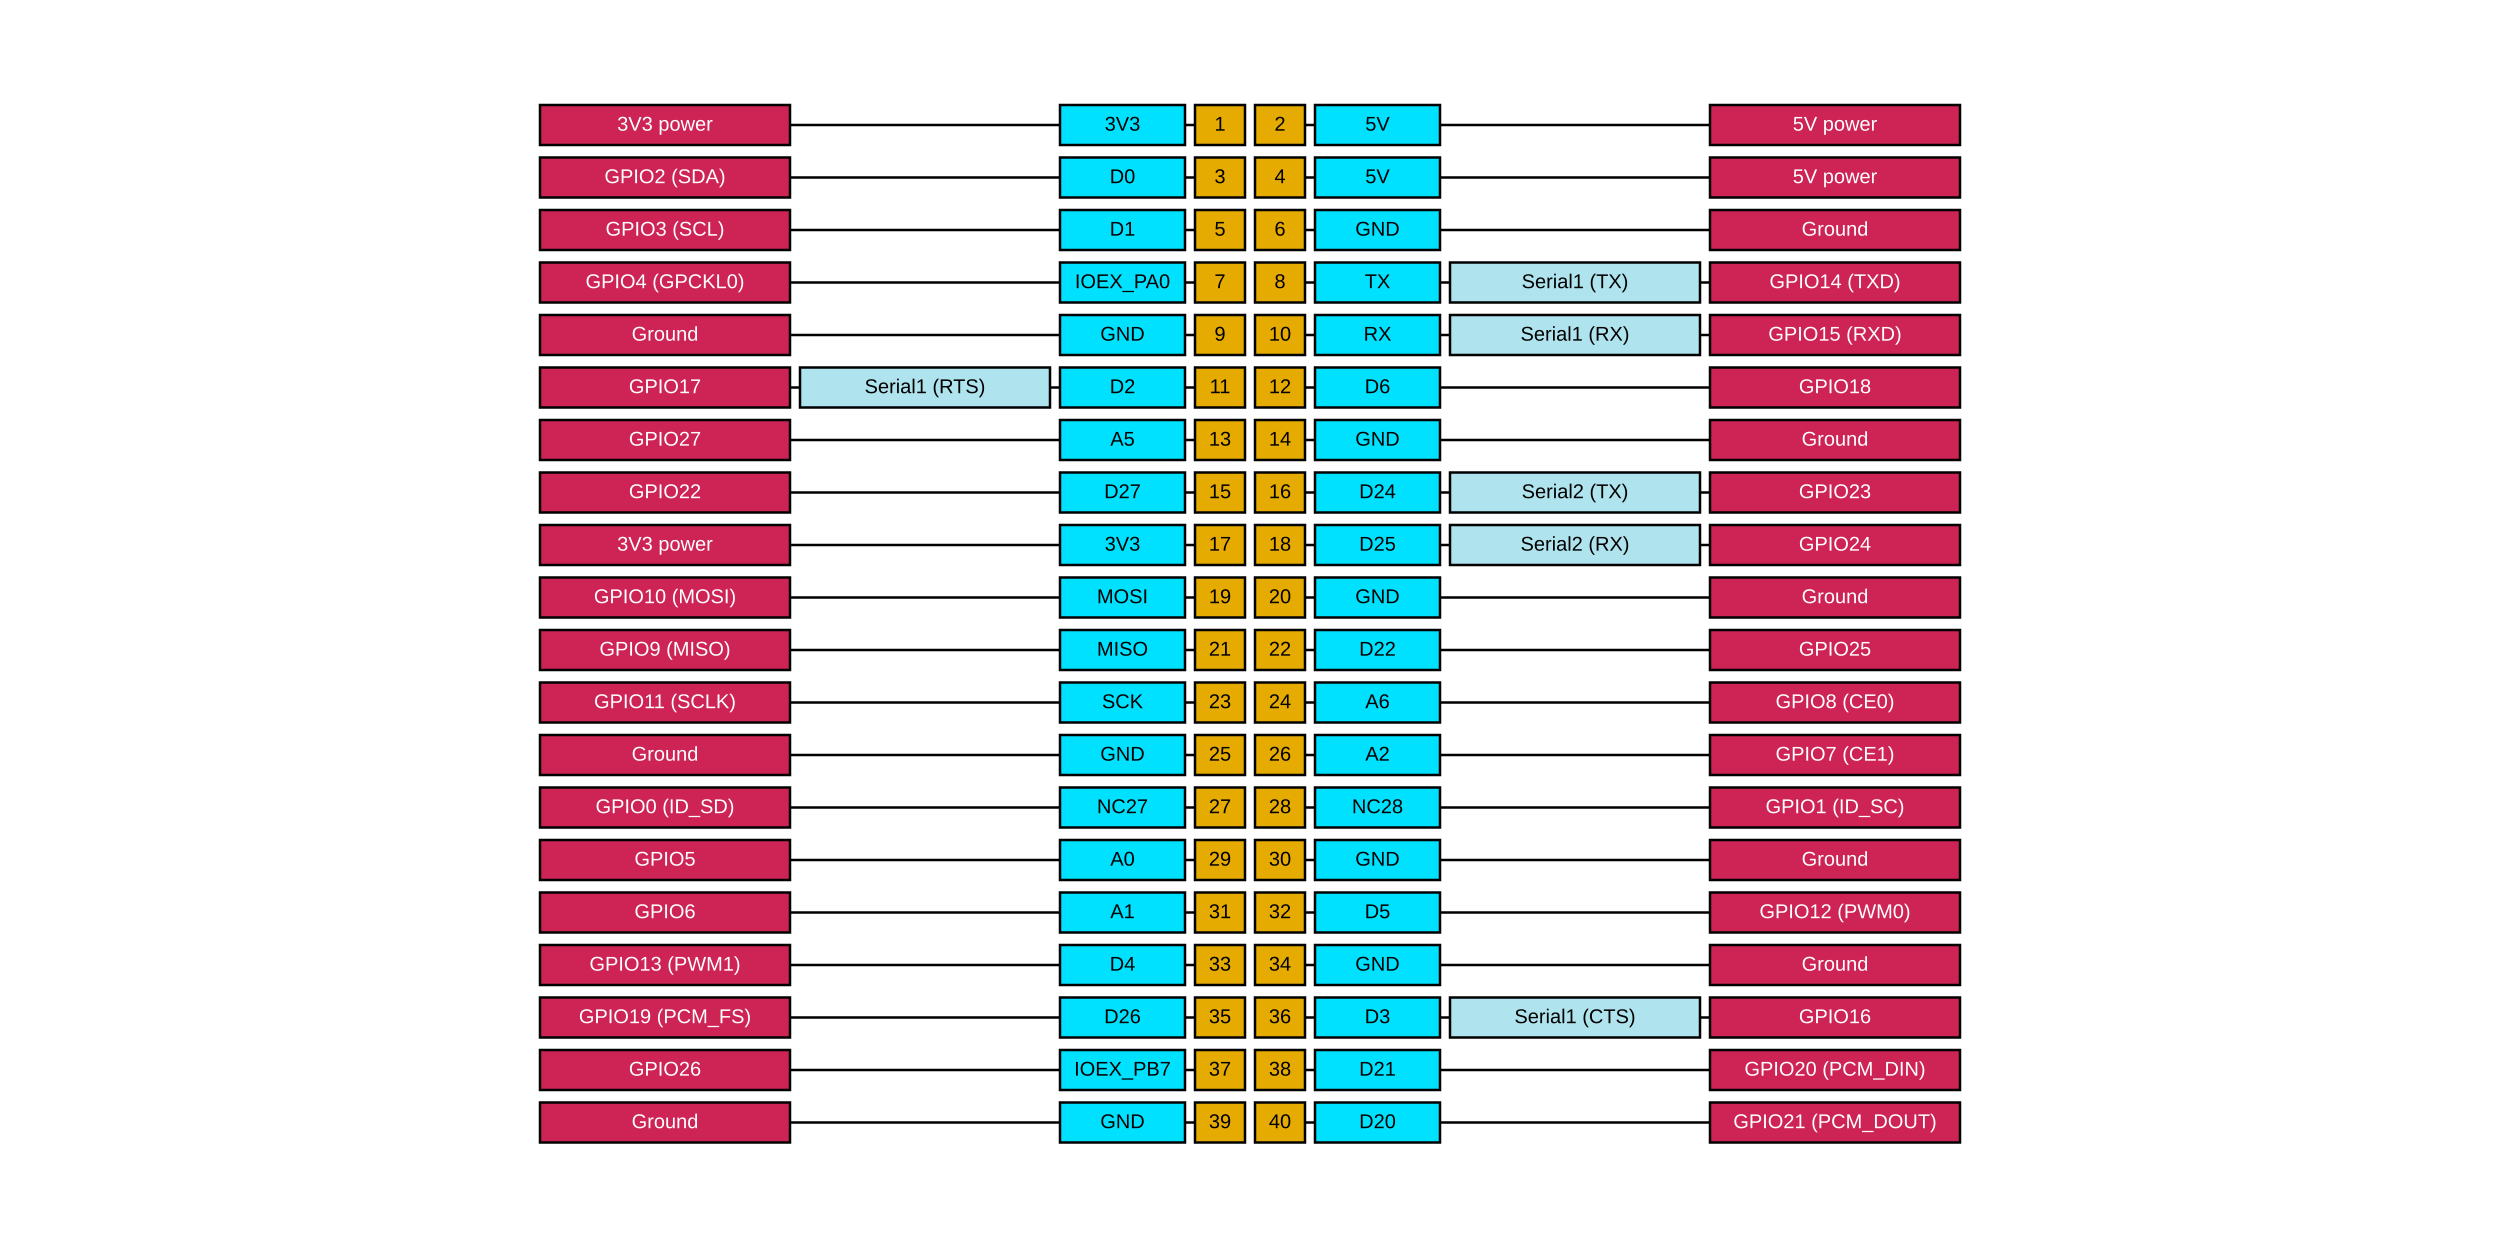
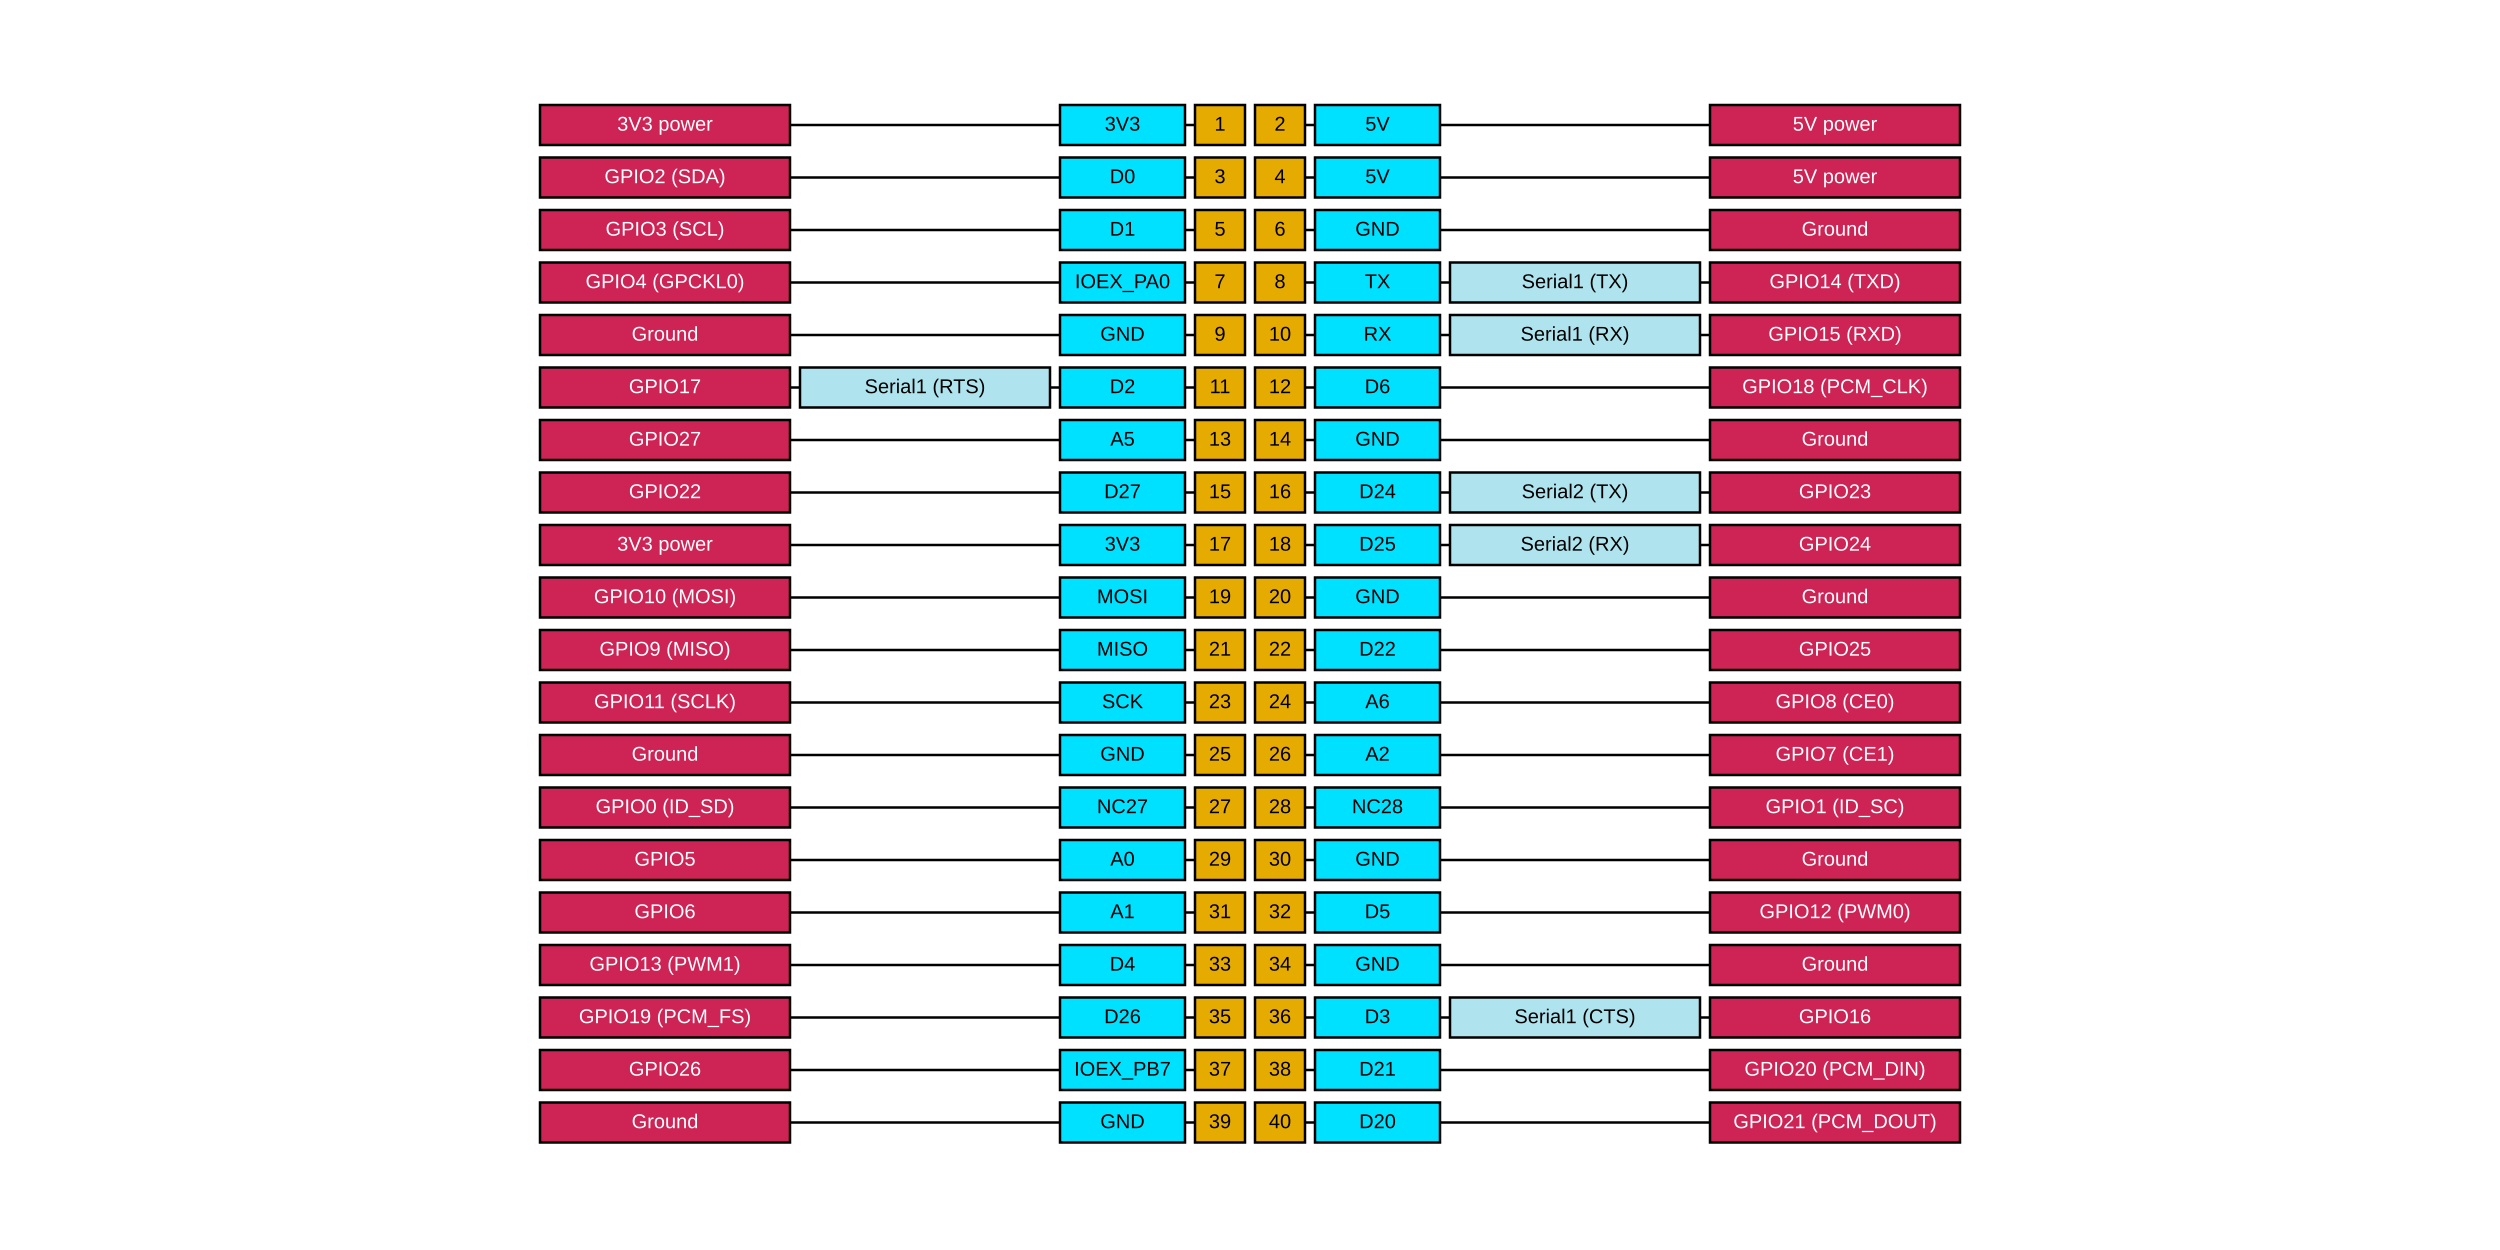
<svg xmlns="http://www.w3.org/2000/svg" width="1000" height="500">
  <rect x="0" y="0" width="1000" height="500" fill="white">
  </rect>
  <g transform="translate(498,50) ">
    <line x1="0" y1="0" x2="0" y2="0" stroke="black" stroke-width="1">
    </line>
    <rect x="-20" y="-8" width="20" height="16" stroke="black" fill="#E6AB00">
    </rect>
    <text x="-10" y="0" text-anchor="middle" dominant-baseline="middle" font-family="Arial, Helvetica, sans-serif" font-size="8px" fill="black">
1    </text>
    <line x1="-20" y1="0" x2="-24" y2="0" stroke="black" stroke-width="1">
    </line>
    <rect x="-74" y="-8" width="50" height="16" stroke="black" fill="#00E1FF">
    </rect>
    <text x="-49" y="0" text-anchor="middle" dominant-baseline="middle" font-family="Arial, Helvetica, sans-serif" font-size="8px" fill="black">
3V3    </text>
    <line x1="-74" y1="0" x2="-182" y2="0" stroke="black" stroke-width="1">
    </line>
    <rect x="-282" y="-8" width="100" height="16" stroke="black" fill="#CD2355">
    </rect>
    <text x="-232" y="0" text-anchor="middle" dominant-baseline="middle" font-family="Arial, Helvetica, sans-serif" font-size="8px" fill="white">
3V3 power    </text>
  </g>
  <g transform="translate(498,71) ">
    <line x1="0" y1="0" x2="0" y2="0" stroke="black" stroke-width="1">
    </line>
    <rect x="-20" y="-8" width="20" height="16" stroke="black" fill="#E6AB00">
    </rect>
    <text x="-10" y="0" text-anchor="middle" dominant-baseline="middle" font-family="Arial, Helvetica, sans-serif" font-size="8px" fill="black">
3    </text>
    <line x1="-20" y1="0" x2="-24" y2="0" stroke="black" stroke-width="1">
    </line>
    <rect x="-74" y="-8" width="50" height="16" stroke="black" fill="#00E1FF">
    </rect>
    <text x="-49" y="0" text-anchor="middle" dominant-baseline="middle" font-family="Arial, Helvetica, sans-serif" font-size="8px" fill="black">
D0    </text>
    <line x1="-74" y1="0" x2="-182" y2="0" stroke="black" stroke-width="1">
    </line>
    <rect x="-282" y="-8" width="100" height="16" stroke="black" fill="#CD2355">
    </rect>
    <text x="-232" y="0" text-anchor="middle" dominant-baseline="middle" font-family="Arial, Helvetica, sans-serif" font-size="8px" fill="white">
GPIO2 (SDA)    </text>
  </g>
  <g transform="translate(498,92) ">
    <line x1="0" y1="0" x2="0" y2="0" stroke="black" stroke-width="1">
    </line>
    <rect x="-20" y="-8" width="20" height="16" stroke="black" fill="#E6AB00">
    </rect>
    <text x="-10" y="0" text-anchor="middle" dominant-baseline="middle" font-family="Arial, Helvetica, sans-serif" font-size="8px" fill="black">
5    </text>
    <line x1="-20" y1="0" x2="-24" y2="0" stroke="black" stroke-width="1">
    </line>
    <rect x="-74" y="-8" width="50" height="16" stroke="black" fill="#00E1FF">
    </rect>
    <text x="-49" y="0" text-anchor="middle" dominant-baseline="middle" font-family="Arial, Helvetica, sans-serif" font-size="8px" fill="black">
D1    </text>
    <line x1="-74" y1="0" x2="-182" y2="0" stroke="black" stroke-width="1">
    </line>
    <rect x="-282" y="-8" width="100" height="16" stroke="black" fill="#CD2355">
    </rect>
    <text x="-232" y="0" text-anchor="middle" dominant-baseline="middle" font-family="Arial, Helvetica, sans-serif" font-size="8px" fill="white">
GPIO3 (SCL)    </text>
  </g>
  <g transform="translate(498,113) ">
    <line x1="0" y1="0" x2="0" y2="0" stroke="black" stroke-width="1">
    </line>
    <rect x="-20" y="-8" width="20" height="16" stroke="black" fill="#E6AB00">
    </rect>
    <text x="-10" y="0" text-anchor="middle" dominant-baseline="middle" font-family="Arial, Helvetica, sans-serif" font-size="8px" fill="black">
7    </text>
    <line x1="-20" y1="0" x2="-24" y2="0" stroke="black" stroke-width="1">
    </line>
    <rect x="-74" y="-8" width="50" height="16" stroke="black" fill="#00E1FF">
    </rect>
    <text x="-49" y="0" text-anchor="middle" dominant-baseline="middle" font-family="Arial, Helvetica, sans-serif" font-size="8px" fill="black">
IOEX_PA0    </text>
    <line x1="-74" y1="0" x2="-182" y2="0" stroke="black" stroke-width="1">
    </line>
    <rect x="-282" y="-8" width="100" height="16" stroke="black" fill="#CD2355">
    </rect>
    <text x="-232" y="0" text-anchor="middle" dominant-baseline="middle" font-family="Arial, Helvetica, sans-serif" font-size="8px" fill="white">
GPIO4 (GPCKL0)    </text>
  </g>
  <g transform="translate(498,134) ">
    <line x1="0" y1="0" x2="0" y2="0" stroke="black" stroke-width="1">
    </line>
    <rect x="-20" y="-8" width="20" height="16" stroke="black" fill="#E6AB00">
    </rect>
    <text x="-10" y="0" text-anchor="middle" dominant-baseline="middle" font-family="Arial, Helvetica, sans-serif" font-size="8px" fill="black">
9    </text>
    <line x1="-20" y1="0" x2="-24" y2="0" stroke="black" stroke-width="1">
    </line>
    <rect x="-74" y="-8" width="50" height="16" stroke="black" fill="#00E1FF">
    </rect>
    <text x="-49" y="0" text-anchor="middle" dominant-baseline="middle" font-family="Arial, Helvetica, sans-serif" font-size="8px" fill="black">
GND    </text>
    <line x1="-74" y1="0" x2="-182" y2="0" stroke="black" stroke-width="1">
    </line>
    <rect x="-282" y="-8" width="100" height="16" stroke="black" fill="#CD2355">
    </rect>
    <text x="-232" y="0" text-anchor="middle" dominant-baseline="middle" font-family="Arial, Helvetica, sans-serif" font-size="8px" fill="white">
Ground    </text>
  </g>
  <g transform="translate(498,155) ">
    <line x1="0" y1="0" x2="0" y2="0" stroke="black" stroke-width="1">
    </line>
    <rect x="-20" y="-8" width="20" height="16" stroke="black" fill="#E6AB00">
    </rect>
    <text x="-10" y="0" text-anchor="middle" dominant-baseline="middle" font-family="Arial, Helvetica, sans-serif" font-size="8px" fill="black">
11    </text>
    <line x1="-20" y1="0" x2="-24" y2="0" stroke="black" stroke-width="1">
    </line>
    <rect x="-74" y="-8" width="50" height="16" stroke="black" fill="#00E1FF">
    </rect>
    <text x="-49" y="0" text-anchor="middle" dominant-baseline="middle" font-family="Arial, Helvetica, sans-serif" font-size="8px" fill="black">
D2    </text>
    <line x1="-74" y1="0" x2="-78" y2="0" stroke="black" stroke-width="1">
    </line>
    <rect x="-178" y="-8" width="100" height="16" stroke="black" fill="#AFE4EE">
    </rect>
    <text x="-128" y="0" text-anchor="middle" dominant-baseline="middle" font-family="Arial, Helvetica, sans-serif" font-size="8px" fill="black">
Serial1 (RTS)     </text>
    <line x1="-178" y1="0" x2="-182" y2="0" stroke="black" stroke-width="1">
    </line>
    <rect x="-282" y="-8" width="100" height="16" stroke="black" fill="#CD2355">
    </rect>
    <text x="-232" y="0" text-anchor="middle" dominant-baseline="middle" font-family="Arial, Helvetica, sans-serif" font-size="8px" fill="white">
GPIO17    </text>
  </g>
  <g transform="translate(498,176) ">
    <line x1="0" y1="0" x2="0" y2="0" stroke="black" stroke-width="1">
    </line>
    <rect x="-20" y="-8" width="20" height="16" stroke="black" fill="#E6AB00">
    </rect>
    <text x="-10" y="0" text-anchor="middle" dominant-baseline="middle" font-family="Arial, Helvetica, sans-serif" font-size="8px" fill="black">
13    </text>
    <line x1="-20" y1="0" x2="-24" y2="0" stroke="black" stroke-width="1">
    </line>
    <rect x="-74" y="-8" width="50" height="16" stroke="black" fill="#00E1FF">
    </rect>
    <text x="-49" y="0" text-anchor="middle" dominant-baseline="middle" font-family="Arial, Helvetica, sans-serif" font-size="8px" fill="black">
A5    </text>
    <line x1="-74" y1="0" x2="-182" y2="0" stroke="black" stroke-width="1">
    </line>
    <rect x="-282" y="-8" width="100" height="16" stroke="black" fill="#CD2355">
    </rect>
    <text x="-232" y="0" text-anchor="middle" dominant-baseline="middle" font-family="Arial, Helvetica, sans-serif" font-size="8px" fill="white">
GPIO27    </text>
  </g>
  <g transform="translate(498,197) ">
    <line x1="0" y1="0" x2="0" y2="0" stroke="black" stroke-width="1">
    </line>
    <rect x="-20" y="-8" width="20" height="16" stroke="black" fill="#E6AB00">
    </rect>
    <text x="-10" y="0" text-anchor="middle" dominant-baseline="middle" font-family="Arial, Helvetica, sans-serif" font-size="8px" fill="black">
15    </text>
    <line x1="-20" y1="0" x2="-24" y2="0" stroke="black" stroke-width="1">
    </line>
    <rect x="-74" y="-8" width="50" height="16" stroke="black" fill="#00E1FF">
    </rect>
    <text x="-49" y="0" text-anchor="middle" dominant-baseline="middle" font-family="Arial, Helvetica, sans-serif" font-size="8px" fill="black">
D27    </text>
    <line x1="-74" y1="0" x2="-182" y2="0" stroke="black" stroke-width="1">
    </line>
    <rect x="-282" y="-8" width="100" height="16" stroke="black" fill="#CD2355">
    </rect>
    <text x="-232" y="0" text-anchor="middle" dominant-baseline="middle" font-family="Arial, Helvetica, sans-serif" font-size="8px" fill="white">
GPIO22    </text>
  </g>
  <g transform="translate(498,218) ">
    <line x1="0" y1="0" x2="0" y2="0" stroke="black" stroke-width="1">
    </line>
    <rect x="-20" y="-8" width="20" height="16" stroke="black" fill="#E6AB00">
    </rect>
    <text x="-10" y="0" text-anchor="middle" dominant-baseline="middle" font-family="Arial, Helvetica, sans-serif" font-size="8px" fill="black">
17    </text>
    <line x1="-20" y1="0" x2="-24" y2="0" stroke="black" stroke-width="1">
    </line>
    <rect x="-74" y="-8" width="50" height="16" stroke="black" fill="#00E1FF">
    </rect>
    <text x="-49" y="0" text-anchor="middle" dominant-baseline="middle" font-family="Arial, Helvetica, sans-serif" font-size="8px" fill="black">
3V3    </text>
    <line x1="-74" y1="0" x2="-182" y2="0" stroke="black" stroke-width="1">
    </line>
    <rect x="-282" y="-8" width="100" height="16" stroke="black" fill="#CD2355">
    </rect>
    <text x="-232" y="0" text-anchor="middle" dominant-baseline="middle" font-family="Arial, Helvetica, sans-serif" font-size="8px" fill="white">
3V3 power    </text>
  </g>
  <g transform="translate(498,239) ">
    <line x1="0" y1="0" x2="0" y2="0" stroke="black" stroke-width="1">
    </line>
    <rect x="-20" y="-8" width="20" height="16" stroke="black" fill="#E6AB00">
    </rect>
    <text x="-10" y="0" text-anchor="middle" dominant-baseline="middle" font-family="Arial, Helvetica, sans-serif" font-size="8px" fill="black">
19    </text>
    <line x1="-20" y1="0" x2="-24" y2="0" stroke="black" stroke-width="1">
    </line>
    <rect x="-74" y="-8" width="50" height="16" stroke="black" fill="#00E1FF">
    </rect>
    <text x="-49" y="0" text-anchor="middle" dominant-baseline="middle" font-family="Arial, Helvetica, sans-serif" font-size="8px" fill="black">
MOSI    </text>
    <line x1="-74" y1="0" x2="-182" y2="0" stroke="black" stroke-width="1">
    </line>
    <rect x="-282" y="-8" width="100" height="16" stroke="black" fill="#CD2355">
    </rect>
    <text x="-232" y="0" text-anchor="middle" dominant-baseline="middle" font-family="Arial, Helvetica, sans-serif" font-size="8px" fill="white">
GPIO10 (MOSI)    </text>
  </g>
  <g transform="translate(498,260) ">
    <line x1="0" y1="0" x2="0" y2="0" stroke="black" stroke-width="1">
    </line>
    <rect x="-20" y="-8" width="20" height="16" stroke="black" fill="#E6AB00">
    </rect>
    <text x="-10" y="0" text-anchor="middle" dominant-baseline="middle" font-family="Arial, Helvetica, sans-serif" font-size="8px" fill="black">
21    </text>
    <line x1="-20" y1="0" x2="-24" y2="0" stroke="black" stroke-width="1">
    </line>
    <rect x="-74" y="-8" width="50" height="16" stroke="black" fill="#00E1FF">
    </rect>
    <text x="-49" y="0" text-anchor="middle" dominant-baseline="middle" font-family="Arial, Helvetica, sans-serif" font-size="8px" fill="black">
MISO    </text>
    <line x1="-74" y1="0" x2="-182" y2="0" stroke="black" stroke-width="1">
    </line>
    <rect x="-282" y="-8" width="100" height="16" stroke="black" fill="#CD2355">
    </rect>
    <text x="-232" y="0" text-anchor="middle" dominant-baseline="middle" font-family="Arial, Helvetica, sans-serif" font-size="8px" fill="white">
GPIO9 (MISO)    </text>
  </g>
  <g transform="translate(498,281) ">
    <line x1="0" y1="0" x2="0" y2="0" stroke="black" stroke-width="1">
    </line>
    <rect x="-20" y="-8" width="20" height="16" stroke="black" fill="#E6AB00">
    </rect>
    <text x="-10" y="0" text-anchor="middle" dominant-baseline="middle" font-family="Arial, Helvetica, sans-serif" font-size="8px" fill="black">
23    </text>
    <line x1="-20" y1="0" x2="-24" y2="0" stroke="black" stroke-width="1">
    </line>
    <rect x="-74" y="-8" width="50" height="16" stroke="black" fill="#00E1FF">
    </rect>
    <text x="-49" y="0" text-anchor="middle" dominant-baseline="middle" font-family="Arial, Helvetica, sans-serif" font-size="8px" fill="black">
SCK    </text>
    <line x1="-74" y1="0" x2="-182" y2="0" stroke="black" stroke-width="1">
    </line>
    <rect x="-282" y="-8" width="100" height="16" stroke="black" fill="#CD2355">
    </rect>
    <text x="-232" y="0" text-anchor="middle" dominant-baseline="middle" font-family="Arial, Helvetica, sans-serif" font-size="8px" fill="white">
GPIO11 (SCLK)    </text>
  </g>
  <g transform="translate(498,302) ">
    <line x1="0" y1="0" x2="0" y2="0" stroke="black" stroke-width="1">
    </line>
    <rect x="-20" y="-8" width="20" height="16" stroke="black" fill="#E6AB00">
    </rect>
    <text x="-10" y="0" text-anchor="middle" dominant-baseline="middle" font-family="Arial, Helvetica, sans-serif" font-size="8px" fill="black">
25    </text>
    <line x1="-20" y1="0" x2="-24" y2="0" stroke="black" stroke-width="1">
    </line>
    <rect x="-74" y="-8" width="50" height="16" stroke="black" fill="#00E1FF">
    </rect>
    <text x="-49" y="0" text-anchor="middle" dominant-baseline="middle" font-family="Arial, Helvetica, sans-serif" font-size="8px" fill="black">
GND    </text>
    <line x1="-74" y1="0" x2="-182" y2="0" stroke="black" stroke-width="1">
    </line>
    <rect x="-282" y="-8" width="100" height="16" stroke="black" fill="#CD2355">
    </rect>
    <text x="-232" y="0" text-anchor="middle" dominant-baseline="middle" font-family="Arial, Helvetica, sans-serif" font-size="8px" fill="white">
Ground    </text>
  </g>
  <g transform="translate(498,323) ">
    <line x1="0" y1="0" x2="0" y2="0" stroke="black" stroke-width="1">
    </line>
    <rect x="-20" y="-8" width="20" height="16" stroke="black" fill="#E6AB00">
    </rect>
    <text x="-10" y="0" text-anchor="middle" dominant-baseline="middle" font-family="Arial, Helvetica, sans-serif" font-size="8px" fill="black">
27    </text>
    <line x1="-20" y1="0" x2="-24" y2="0" stroke="black" stroke-width="1">
    </line>
    <rect x="-74" y="-8" width="50" height="16" stroke="black" fill="#00E1FF">
    </rect>
    <text x="-49" y="0" text-anchor="middle" dominant-baseline="middle" font-family="Arial, Helvetica, sans-serif" font-size="8px" fill="black">
NC27    </text>
    <line x1="-74" y1="0" x2="-182" y2="0" stroke="black" stroke-width="1">
    </line>
    <rect x="-282" y="-8" width="100" height="16" stroke="black" fill="#CD2355">
    </rect>
    <text x="-232" y="0" text-anchor="middle" dominant-baseline="middle" font-family="Arial, Helvetica, sans-serif" font-size="8px" fill="white">
GPIO0 (ID_SD)    </text>
  </g>
  <g transform="translate(498,344) ">
    <line x1="0" y1="0" x2="0" y2="0" stroke="black" stroke-width="1">
    </line>
    <rect x="-20" y="-8" width="20" height="16" stroke="black" fill="#E6AB00">
    </rect>
    <text x="-10" y="0" text-anchor="middle" dominant-baseline="middle" font-family="Arial, Helvetica, sans-serif" font-size="8px" fill="black">
29    </text>
    <line x1="-20" y1="0" x2="-24" y2="0" stroke="black" stroke-width="1">
    </line>
    <rect x="-74" y="-8" width="50" height="16" stroke="black" fill="#00E1FF">
    </rect>
    <text x="-49" y="0" text-anchor="middle" dominant-baseline="middle" font-family="Arial, Helvetica, sans-serif" font-size="8px" fill="black">
A0    </text>
    <line x1="-74" y1="0" x2="-182" y2="0" stroke="black" stroke-width="1">
    </line>
    <rect x="-282" y="-8" width="100" height="16" stroke="black" fill="#CD2355">
    </rect>
    <text x="-232" y="0" text-anchor="middle" dominant-baseline="middle" font-family="Arial, Helvetica, sans-serif" font-size="8px" fill="white">
GPIO5    </text>
  </g>
  <g transform="translate(498,365) ">
    <line x1="0" y1="0" x2="0" y2="0" stroke="black" stroke-width="1">
    </line>
    <rect x="-20" y="-8" width="20" height="16" stroke="black" fill="#E6AB00">
    </rect>
    <text x="-10" y="0" text-anchor="middle" dominant-baseline="middle" font-family="Arial, Helvetica, sans-serif" font-size="8px" fill="black">
31    </text>
    <line x1="-20" y1="0" x2="-24" y2="0" stroke="black" stroke-width="1">
    </line>
    <rect x="-74" y="-8" width="50" height="16" stroke="black" fill="#00E1FF">
    </rect>
    <text x="-49" y="0" text-anchor="middle" dominant-baseline="middle" font-family="Arial, Helvetica, sans-serif" font-size="8px" fill="black">
A1    </text>
    <line x1="-74" y1="0" x2="-182" y2="0" stroke="black" stroke-width="1">
    </line>
    <rect x="-282" y="-8" width="100" height="16" stroke="black" fill="#CD2355">
    </rect>
    <text x="-232" y="0" text-anchor="middle" dominant-baseline="middle" font-family="Arial, Helvetica, sans-serif" font-size="8px" fill="white">
GPIO6    </text>
  </g>
  <g transform="translate(498,386) ">
    <line x1="0" y1="0" x2="0" y2="0" stroke="black" stroke-width="1">
    </line>
    <rect x="-20" y="-8" width="20" height="16" stroke="black" fill="#E6AB00">
    </rect>
    <text x="-10" y="0" text-anchor="middle" dominant-baseline="middle" font-family="Arial, Helvetica, sans-serif" font-size="8px" fill="black">
33    </text>
    <line x1="-20" y1="0" x2="-24" y2="0" stroke="black" stroke-width="1">
    </line>
    <rect x="-74" y="-8" width="50" height="16" stroke="black" fill="#00E1FF">
    </rect>
    <text x="-49" y="0" text-anchor="middle" dominant-baseline="middle" font-family="Arial, Helvetica, sans-serif" font-size="8px" fill="black">
D4    </text>
    <line x1="-74" y1="0" x2="-182" y2="0" stroke="black" stroke-width="1">
    </line>
    <rect x="-282" y="-8" width="100" height="16" stroke="black" fill="#CD2355">
    </rect>
    <text x="-232" y="0" text-anchor="middle" dominant-baseline="middle" font-family="Arial, Helvetica, sans-serif" font-size="8px" fill="white">
GPIO13 (PWM1)    </text>
  </g>
  <g transform="translate(498,407) ">
    <line x1="0" y1="0" x2="0" y2="0" stroke="black" stroke-width="1">
    </line>
    <rect x="-20" y="-8" width="20" height="16" stroke="black" fill="#E6AB00">
    </rect>
    <text x="-10" y="0" text-anchor="middle" dominant-baseline="middle" font-family="Arial, Helvetica, sans-serif" font-size="8px" fill="black">
35    </text>
    <line x1="-20" y1="0" x2="-24" y2="0" stroke="black" stroke-width="1">
    </line>
    <rect x="-74" y="-8" width="50" height="16" stroke="black" fill="#00E1FF">
    </rect>
    <text x="-49" y="0" text-anchor="middle" dominant-baseline="middle" font-family="Arial, Helvetica, sans-serif" font-size="8px" fill="black">
D26    </text>
    <line x1="-74" y1="0" x2="-182" y2="0" stroke="black" stroke-width="1">
    </line>
    <rect x="-282" y="-8" width="100" height="16" stroke="black" fill="#CD2355">
    </rect>
    <text x="-232" y="0" text-anchor="middle" dominant-baseline="middle" font-family="Arial, Helvetica, sans-serif" font-size="8px" fill="white">
GPIO19 (PCM_FS)    </text>
  </g>
  <g transform="translate(498,428) ">
    <line x1="0" y1="0" x2="0" y2="0" stroke="black" stroke-width="1">
    </line>
    <rect x="-20" y="-8" width="20" height="16" stroke="black" fill="#E6AB00">
    </rect>
    <text x="-10" y="0" text-anchor="middle" dominant-baseline="middle" font-family="Arial, Helvetica, sans-serif" font-size="8px" fill="black">
37    </text>
    <line x1="-20" y1="0" x2="-24" y2="0" stroke="black" stroke-width="1">
    </line>
    <rect x="-74" y="-8" width="50" height="16" stroke="black" fill="#00E1FF">
    </rect>
    <text x="-49" y="0" text-anchor="middle" dominant-baseline="middle" font-family="Arial, Helvetica, sans-serif" font-size="8px" fill="black">
IOEX_PB7    </text>
    <line x1="-74" y1="0" x2="-182" y2="0" stroke="black" stroke-width="1">
    </line>
    <rect x="-282" y="-8" width="100" height="16" stroke="black" fill="#CD2355">
    </rect>
    <text x="-232" y="0" text-anchor="middle" dominant-baseline="middle" font-family="Arial, Helvetica, sans-serif" font-size="8px" fill="white">
GPIO26    </text>
  </g>
  <g transform="translate(498,449) ">
    <line x1="0" y1="0" x2="0" y2="0" stroke="black" stroke-width="1">
    </line>
    <rect x="-20" y="-8" width="20" height="16" stroke="black" fill="#E6AB00">
    </rect>
    <text x="-10" y="0" text-anchor="middle" dominant-baseline="middle" font-family="Arial, Helvetica, sans-serif" font-size="8px" fill="black">
39    </text>
    <line x1="-20" y1="0" x2="-24" y2="0" stroke="black" stroke-width="1">
    </line>
    <rect x="-74" y="-8" width="50" height="16" stroke="black" fill="#00E1FF">
    </rect>
    <text x="-49" y="0" text-anchor="middle" dominant-baseline="middle" font-family="Arial, Helvetica, sans-serif" font-size="8px" fill="black">
GND    </text>
    <line x1="-74" y1="0" x2="-182" y2="0" stroke="black" stroke-width="1">
    </line>
    <rect x="-282" y="-8" width="100" height="16" stroke="black" fill="#CD2355">
    </rect>
    <text x="-232" y="0" text-anchor="middle" dominant-baseline="middle" font-family="Arial, Helvetica, sans-serif" font-size="8px" fill="white">
Ground    </text>
  </g>
  <g transform="translate(502,50) ">
    <line x1="0" y1="0" x2="0" y2="0" stroke="black" stroke-width="1">
    </line>
    <rect x="0" y="-8" width="20" height="16" stroke="black" fill="#E6AB00">
    </rect>
    <text x="10" y="0" text-anchor="middle" dominant-baseline="middle" font-family="Arial, Helvetica, sans-serif" font-size="8px" fill="black">
2    </text>
    <line x1="20" y1="0" x2="24" y2="0" stroke="black" stroke-width="1">
    </line>
    <rect x="24" y="-8" width="50" height="16" stroke="black" fill="#00E1FF">
    </rect>
    <text x="49" y="0" text-anchor="middle" dominant-baseline="middle" font-family="Arial, Helvetica, sans-serif" font-size="8px" fill="black">
5V    </text>
    <line x1="74" y1="0" x2="182" y2="0" stroke="black" stroke-width="1">
    </line>
    <rect x="182" y="-8" width="100" height="16" stroke="black" fill="#CD2355">
    </rect>
    <text x="232" y="0" text-anchor="middle" dominant-baseline="middle" font-family="Arial, Helvetica, sans-serif" font-size="8px" fill="white">
5V power    </text>
  </g>
  <g transform="translate(502,71) ">
    <line x1="0" y1="0" x2="0" y2="0" stroke="black" stroke-width="1">
    </line>
    <rect x="0" y="-8" width="20" height="16" stroke="black" fill="#E6AB00">
    </rect>
    <text x="10" y="0" text-anchor="middle" dominant-baseline="middle" font-family="Arial, Helvetica, sans-serif" font-size="8px" fill="black">
4    </text>
    <line x1="20" y1="0" x2="24" y2="0" stroke="black" stroke-width="1">
    </line>
    <rect x="24" y="-8" width="50" height="16" stroke="black" fill="#00E1FF">
    </rect>
    <text x="49" y="0" text-anchor="middle" dominant-baseline="middle" font-family="Arial, Helvetica, sans-serif" font-size="8px" fill="black">
5V    </text>
    <line x1="74" y1="0" x2="182" y2="0" stroke="black" stroke-width="1">
    </line>
    <rect x="182" y="-8" width="100" height="16" stroke="black" fill="#CD2355">
    </rect>
    <text x="232" y="0" text-anchor="middle" dominant-baseline="middle" font-family="Arial, Helvetica, sans-serif" font-size="8px" fill="white">
5V power    </text>
  </g>
  <g transform="translate(502,92) ">
    <line x1="0" y1="0" x2="0" y2="0" stroke="black" stroke-width="1">
    </line>
    <rect x="0" y="-8" width="20" height="16" stroke="black" fill="#E6AB00">
    </rect>
    <text x="10" y="0" text-anchor="middle" dominant-baseline="middle" font-family="Arial, Helvetica, sans-serif" font-size="8px" fill="black">
6    </text>
    <line x1="20" y1="0" x2="24" y2="0" stroke="black" stroke-width="1">
    </line>
    <rect x="24" y="-8" width="50" height="16" stroke="black" fill="#00E1FF">
    </rect>
    <text x="49" y="0" text-anchor="middle" dominant-baseline="middle" font-family="Arial, Helvetica, sans-serif" font-size="8px" fill="black">
GND    </text>
    <line x1="74" y1="0" x2="182" y2="0" stroke="black" stroke-width="1">
    </line>
    <rect x="182" y="-8" width="100" height="16" stroke="black" fill="#CD2355">
    </rect>
    <text x="232" y="0" text-anchor="middle" dominant-baseline="middle" font-family="Arial, Helvetica, sans-serif" font-size="8px" fill="white">
Ground    </text>
  </g>
  <g transform="translate(502,113) ">
    <line x1="0" y1="0" x2="0" y2="0" stroke="black" stroke-width="1">
    </line>
    <rect x="0" y="-8" width="20" height="16" stroke="black" fill="#E6AB00">
    </rect>
    <text x="10" y="0" text-anchor="middle" dominant-baseline="middle" font-family="Arial, Helvetica, sans-serif" font-size="8px" fill="black">
8    </text>
    <line x1="20" y1="0" x2="24" y2="0" stroke="black" stroke-width="1">
    </line>
    <rect x="24" y="-8" width="50" height="16" stroke="black" fill="#00E1FF">
    </rect>
    <text x="49" y="0" text-anchor="middle" dominant-baseline="middle" font-family="Arial, Helvetica, sans-serif" font-size="8px" fill="black">
TX    </text>
    <line x1="74" y1="0" x2="78" y2="0" stroke="black" stroke-width="1">
    </line>
    <rect x="78" y="-8" width="100" height="16" stroke="black" fill="#AFE4EE">
    </rect>
    <text x="128" y="0" text-anchor="middle" dominant-baseline="middle" font-family="Arial, Helvetica, sans-serif" font-size="8px" fill="black">
Serial1 (TX)    </text>
    <line x1="178" y1="0" x2="182" y2="0" stroke="black" stroke-width="1">
    </line>
    <rect x="182" y="-8" width="100" height="16" stroke="black" fill="#CD2355">
    </rect>
    <text x="232" y="0" text-anchor="middle" dominant-baseline="middle" font-family="Arial, Helvetica, sans-serif" font-size="8px" fill="white">
GPIO14 (TXD)    </text>
  </g>
  <g transform="translate(502,134) ">
    <line x1="0" y1="0" x2="0" y2="0" stroke="black" stroke-width="1">
    </line>
    <rect x="0" y="-8" width="20" height="16" stroke="black" fill="#E6AB00">
    </rect>
    <text x="10" y="0" text-anchor="middle" dominant-baseline="middle" font-family="Arial, Helvetica, sans-serif" font-size="8px" fill="black">
10    </text>
    <line x1="20" y1="0" x2="24" y2="0" stroke="black" stroke-width="1">
    </line>
    <rect x="24" y="-8" width="50" height="16" stroke="black" fill="#00E1FF">
    </rect>
    <text x="49" y="0" text-anchor="middle" dominant-baseline="middle" font-family="Arial, Helvetica, sans-serif" font-size="8px" fill="black">
RX    </text>
    <line x1="74" y1="0" x2="78" y2="0" stroke="black" stroke-width="1">
    </line>
    <rect x="78" y="-8" width="100" height="16" stroke="black" fill="#AFE4EE">
    </rect>
    <text x="128" y="0" text-anchor="middle" dominant-baseline="middle" font-family="Arial, Helvetica, sans-serif" font-size="8px" fill="black">
Serial1 (RX)     </text>
    <line x1="178" y1="0" x2="182" y2="0" stroke="black" stroke-width="1">
    </line>
    <rect x="182" y="-8" width="100" height="16" stroke="black" fill="#CD2355">
    </rect>
    <text x="232" y="0" text-anchor="middle" dominant-baseline="middle" font-family="Arial, Helvetica, sans-serif" font-size="8px" fill="white">
GPIO15 (RXD)    </text>
  </g>
  <g transform="translate(502,155) ">
    <line x1="0" y1="0" x2="0" y2="0" stroke="black" stroke-width="1">
    </line>
    <rect x="0" y="-8" width="20" height="16" stroke="black" fill="#E6AB00">
    </rect>
    <text x="10" y="0" text-anchor="middle" dominant-baseline="middle" font-family="Arial, Helvetica, sans-serif" font-size="8px" fill="black">
12    </text>
    <line x1="20" y1="0" x2="24" y2="0" stroke="black" stroke-width="1">
    </line>
    <rect x="24" y="-8" width="50" height="16" stroke="black" fill="#00E1FF">
    </rect>
    <text x="49" y="0" text-anchor="middle" dominant-baseline="middle" font-family="Arial, Helvetica, sans-serif" font-size="8px" fill="black">
D6    </text>
    <line x1="74" y1="0" x2="182" y2="0" stroke="black" stroke-width="1">
    </line>
    <rect x="182" y="-8" width="100" height="16" stroke="black" fill="#CD2355">
    </rect>
    <text x="232" y="0" text-anchor="middle" dominant-baseline="middle" font-family="Arial, Helvetica, sans-serif" font-size="8px" fill="white">
- GPIO18    </text>
+ GPIO18 (PCM_CLK)    </text>
  </g>
  <g transform="translate(502,176) ">
    <line x1="0" y1="0" x2="0" y2="0" stroke="black" stroke-width="1">
    </line>
    <rect x="0" y="-8" width="20" height="16" stroke="black" fill="#E6AB00">
    </rect>
    <text x="10" y="0" text-anchor="middle" dominant-baseline="middle" font-family="Arial, Helvetica, sans-serif" font-size="8px" fill="black">
14    </text>
    <line x1="20" y1="0" x2="24" y2="0" stroke="black" stroke-width="1">
    </line>
    <rect x="24" y="-8" width="50" height="16" stroke="black" fill="#00E1FF">
    </rect>
    <text x="49" y="0" text-anchor="middle" dominant-baseline="middle" font-family="Arial, Helvetica, sans-serif" font-size="8px" fill="black">
GND    </text>
    <line x1="74" y1="0" x2="182" y2="0" stroke="black" stroke-width="1">
    </line>
    <rect x="182" y="-8" width="100" height="16" stroke="black" fill="#CD2355">
    </rect>
    <text x="232" y="0" text-anchor="middle" dominant-baseline="middle" font-family="Arial, Helvetica, sans-serif" font-size="8px" fill="white">
Ground    </text>
  </g>
  <g transform="translate(502,197) ">
    <line x1="0" y1="0" x2="0" y2="0" stroke="black" stroke-width="1">
    </line>
    <rect x="0" y="-8" width="20" height="16" stroke="black" fill="#E6AB00">
    </rect>
    <text x="10" y="0" text-anchor="middle" dominant-baseline="middle" font-family="Arial, Helvetica, sans-serif" font-size="8px" fill="black">
16    </text>
    <line x1="20" y1="0" x2="24" y2="0" stroke="black" stroke-width="1">
    </line>
    <rect x="24" y="-8" width="50" height="16" stroke="black" fill="#00E1FF">
    </rect>
    <text x="49" y="0" text-anchor="middle" dominant-baseline="middle" font-family="Arial, Helvetica, sans-serif" font-size="8px" fill="black">
D24    </text>
    <line x1="74" y1="0" x2="78" y2="0" stroke="black" stroke-width="1">
    </line>
    <rect x="78" y="-8" width="100" height="16" stroke="black" fill="#AFE4EE">
    </rect>
    <text x="128" y="0" text-anchor="middle" dominant-baseline="middle" font-family="Arial, Helvetica, sans-serif" font-size="8px" fill="black">
Serial2 (TX)     </text>
    <line x1="178" y1="0" x2="182" y2="0" stroke="black" stroke-width="1">
    </line>
    <rect x="182" y="-8" width="100" height="16" stroke="black" fill="#CD2355">
    </rect>
    <text x="232" y="0" text-anchor="middle" dominant-baseline="middle" font-family="Arial, Helvetica, sans-serif" font-size="8px" fill="white">
GPIO23    </text>
  </g>
  <g transform="translate(502,218) ">
    <line x1="0" y1="0" x2="0" y2="0" stroke="black" stroke-width="1">
    </line>
    <rect x="0" y="-8" width="20" height="16" stroke="black" fill="#E6AB00">
    </rect>
    <text x="10" y="0" text-anchor="middle" dominant-baseline="middle" font-family="Arial, Helvetica, sans-serif" font-size="8px" fill="black">
18    </text>
    <line x1="20" y1="0" x2="24" y2="0" stroke="black" stroke-width="1">
    </line>
    <rect x="24" y="-8" width="50" height="16" stroke="black" fill="#00E1FF">
    </rect>
    <text x="49" y="0" text-anchor="middle" dominant-baseline="middle" font-family="Arial, Helvetica, sans-serif" font-size="8px" fill="black">
D25    </text>
    <line x1="74" y1="0" x2="78" y2="0" stroke="black" stroke-width="1">
    </line>
    <rect x="78" y="-8" width="100" height="16" stroke="black" fill="#AFE4EE">
    </rect>
    <text x="128" y="0" text-anchor="middle" dominant-baseline="middle" font-family="Arial, Helvetica, sans-serif" font-size="8px" fill="black">
Serial2 (RX)     </text>
    <line x1="178" y1="0" x2="182" y2="0" stroke="black" stroke-width="1">
    </line>
    <rect x="182" y="-8" width="100" height="16" stroke="black" fill="#CD2355">
    </rect>
    <text x="232" y="0" text-anchor="middle" dominant-baseline="middle" font-family="Arial, Helvetica, sans-serif" font-size="8px" fill="white">
GPIO24    </text>
  </g>
  <g transform="translate(502,239) ">
    <line x1="0" y1="0" x2="0" y2="0" stroke="black" stroke-width="1">
    </line>
    <rect x="0" y="-8" width="20" height="16" stroke="black" fill="#E6AB00">
    </rect>
    <text x="10" y="0" text-anchor="middle" dominant-baseline="middle" font-family="Arial, Helvetica, sans-serif" font-size="8px" fill="black">
20    </text>
    <line x1="20" y1="0" x2="24" y2="0" stroke="black" stroke-width="1">
    </line>
    <rect x="24" y="-8" width="50" height="16" stroke="black" fill="#00E1FF">
    </rect>
    <text x="49" y="0" text-anchor="middle" dominant-baseline="middle" font-family="Arial, Helvetica, sans-serif" font-size="8px" fill="black">
GND    </text>
    <line x1="74" y1="0" x2="182" y2="0" stroke="black" stroke-width="1">
    </line>
    <rect x="182" y="-8" width="100" height="16" stroke="black" fill="#CD2355">
    </rect>
    <text x="232" y="0" text-anchor="middle" dominant-baseline="middle" font-family="Arial, Helvetica, sans-serif" font-size="8px" fill="white">
Ground    </text>
  </g>
  <g transform="translate(502,260) ">
    <line x1="0" y1="0" x2="0" y2="0" stroke="black" stroke-width="1">
    </line>
    <rect x="0" y="-8" width="20" height="16" stroke="black" fill="#E6AB00">
    </rect>
    <text x="10" y="0" text-anchor="middle" dominant-baseline="middle" font-family="Arial, Helvetica, sans-serif" font-size="8px" fill="black">
22    </text>
    <line x1="20" y1="0" x2="24" y2="0" stroke="black" stroke-width="1">
    </line>
    <rect x="24" y="-8" width="50" height="16" stroke="black" fill="#00E1FF">
    </rect>
    <text x="49" y="0" text-anchor="middle" dominant-baseline="middle" font-family="Arial, Helvetica, sans-serif" font-size="8px" fill="black">
D22    </text>
    <line x1="74" y1="0" x2="182" y2="0" stroke="black" stroke-width="1">
    </line>
    <rect x="182" y="-8" width="100" height="16" stroke="black" fill="#CD2355">
    </rect>
    <text x="232" y="0" text-anchor="middle" dominant-baseline="middle" font-family="Arial, Helvetica, sans-serif" font-size="8px" fill="white">
GPIO25    </text>
  </g>
  <g transform="translate(502,281) ">
    <line x1="0" y1="0" x2="0" y2="0" stroke="black" stroke-width="1">
    </line>
    <rect x="0" y="-8" width="20" height="16" stroke="black" fill="#E6AB00">
    </rect>
    <text x="10" y="0" text-anchor="middle" dominant-baseline="middle" font-family="Arial, Helvetica, sans-serif" font-size="8px" fill="black">
24    </text>
    <line x1="20" y1="0" x2="24" y2="0" stroke="black" stroke-width="1">
    </line>
    <rect x="24" y="-8" width="50" height="16" stroke="black" fill="#00E1FF">
    </rect>
    <text x="49" y="0" text-anchor="middle" dominant-baseline="middle" font-family="Arial, Helvetica, sans-serif" font-size="8px" fill="black">
A6    </text>
    <line x1="74" y1="0" x2="182" y2="0" stroke="black" stroke-width="1">
    </line>
    <rect x="182" y="-8" width="100" height="16" stroke="black" fill="#CD2355">
    </rect>
    <text x="232" y="0" text-anchor="middle" dominant-baseline="middle" font-family="Arial, Helvetica, sans-serif" font-size="8px" fill="white">
GPIO8 (CE0)    </text>
  </g>
  <g transform="translate(502,302) ">
    <line x1="0" y1="0" x2="0" y2="0" stroke="black" stroke-width="1">
    </line>
    <rect x="0" y="-8" width="20" height="16" stroke="black" fill="#E6AB00">
    </rect>
    <text x="10" y="0" text-anchor="middle" dominant-baseline="middle" font-family="Arial, Helvetica, sans-serif" font-size="8px" fill="black">
26    </text>
    <line x1="20" y1="0" x2="24" y2="0" stroke="black" stroke-width="1">
    </line>
    <rect x="24" y="-8" width="50" height="16" stroke="black" fill="#00E1FF">
    </rect>
    <text x="49" y="0" text-anchor="middle" dominant-baseline="middle" font-family="Arial, Helvetica, sans-serif" font-size="8px" fill="black">
A2    </text>
    <line x1="74" y1="0" x2="182" y2="0" stroke="black" stroke-width="1">
    </line>
    <rect x="182" y="-8" width="100" height="16" stroke="black" fill="#CD2355">
    </rect>
    <text x="232" y="0" text-anchor="middle" dominant-baseline="middle" font-family="Arial, Helvetica, sans-serif" font-size="8px" fill="white">
GPIO7 (CE1)    </text>
  </g>
  <g transform="translate(502,323) ">
    <line x1="0" y1="0" x2="0" y2="0" stroke="black" stroke-width="1">
    </line>
    <rect x="0" y="-8" width="20" height="16" stroke="black" fill="#E6AB00">
    </rect>
    <text x="10" y="0" text-anchor="middle" dominant-baseline="middle" font-family="Arial, Helvetica, sans-serif" font-size="8px" fill="black">
28    </text>
    <line x1="20" y1="0" x2="24" y2="0" stroke="black" stroke-width="1">
    </line>
    <rect x="24" y="-8" width="50" height="16" stroke="black" fill="#00E1FF">
    </rect>
    <text x="49" y="0" text-anchor="middle" dominant-baseline="middle" font-family="Arial, Helvetica, sans-serif" font-size="8px" fill="black">
NC28    </text>
    <line x1="74" y1="0" x2="182" y2="0" stroke="black" stroke-width="1">
    </line>
    <rect x="182" y="-8" width="100" height="16" stroke="black" fill="#CD2355">
    </rect>
    <text x="232" y="0" text-anchor="middle" dominant-baseline="middle" font-family="Arial, Helvetica, sans-serif" font-size="8px" fill="white">
GPIO1 (ID_SC)    </text>
  </g>
  <g transform="translate(502,344) ">
    <line x1="0" y1="0" x2="0" y2="0" stroke="black" stroke-width="1">
    </line>
    <rect x="0" y="-8" width="20" height="16" stroke="black" fill="#E6AB00">
    </rect>
    <text x="10" y="0" text-anchor="middle" dominant-baseline="middle" font-family="Arial, Helvetica, sans-serif" font-size="8px" fill="black">
30    </text>
    <line x1="20" y1="0" x2="24" y2="0" stroke="black" stroke-width="1">
    </line>
    <rect x="24" y="-8" width="50" height="16" stroke="black" fill="#00E1FF">
    </rect>
    <text x="49" y="0" text-anchor="middle" dominant-baseline="middle" font-family="Arial, Helvetica, sans-serif" font-size="8px" fill="black">
GND    </text>
    <line x1="74" y1="0" x2="182" y2="0" stroke="black" stroke-width="1">
    </line>
    <rect x="182" y="-8" width="100" height="16" stroke="black" fill="#CD2355">
    </rect>
    <text x="232" y="0" text-anchor="middle" dominant-baseline="middle" font-family="Arial, Helvetica, sans-serif" font-size="8px" fill="white">
Ground    </text>
  </g>
  <g transform="translate(502,365) ">
    <line x1="0" y1="0" x2="0" y2="0" stroke="black" stroke-width="1">
    </line>
    <rect x="0" y="-8" width="20" height="16" stroke="black" fill="#E6AB00">
    </rect>
    <text x="10" y="0" text-anchor="middle" dominant-baseline="middle" font-family="Arial, Helvetica, sans-serif" font-size="8px" fill="black">
32    </text>
    <line x1="20" y1="0" x2="24" y2="0" stroke="black" stroke-width="1">
    </line>
    <rect x="24" y="-8" width="50" height="16" stroke="black" fill="#00E1FF">
    </rect>
    <text x="49" y="0" text-anchor="middle" dominant-baseline="middle" font-family="Arial, Helvetica, sans-serif" font-size="8px" fill="black">
D5    </text>
    <line x1="74" y1="0" x2="182" y2="0" stroke="black" stroke-width="1">
    </line>
    <rect x="182" y="-8" width="100" height="16" stroke="black" fill="#CD2355">
    </rect>
    <text x="232" y="0" text-anchor="middle" dominant-baseline="middle" font-family="Arial, Helvetica, sans-serif" font-size="8px" fill="white">
GPIO12 (PWM0)    </text>
  </g>
  <g transform="translate(502,386) ">
    <line x1="0" y1="0" x2="0" y2="0" stroke="black" stroke-width="1">
    </line>
    <rect x="0" y="-8" width="20" height="16" stroke="black" fill="#E6AB00">
    </rect>
    <text x="10" y="0" text-anchor="middle" dominant-baseline="middle" font-family="Arial, Helvetica, sans-serif" font-size="8px" fill="black">
34    </text>
    <line x1="20" y1="0" x2="24" y2="0" stroke="black" stroke-width="1">
    </line>
    <rect x="24" y="-8" width="50" height="16" stroke="black" fill="#00E1FF">
    </rect>
    <text x="49" y="0" text-anchor="middle" dominant-baseline="middle" font-family="Arial, Helvetica, sans-serif" font-size="8px" fill="black">
GND    </text>
    <line x1="74" y1="0" x2="182" y2="0" stroke="black" stroke-width="1">
    </line>
    <rect x="182" y="-8" width="100" height="16" stroke="black" fill="#CD2355">
    </rect>
    <text x="232" y="0" text-anchor="middle" dominant-baseline="middle" font-family="Arial, Helvetica, sans-serif" font-size="8px" fill="white">
Ground    </text>
  </g>
  <g transform="translate(502,407) ">
    <line x1="0" y1="0" x2="0" y2="0" stroke="black" stroke-width="1">
    </line>
    <rect x="0" y="-8" width="20" height="16" stroke="black" fill="#E6AB00">
    </rect>
    <text x="10" y="0" text-anchor="middle" dominant-baseline="middle" font-family="Arial, Helvetica, sans-serif" font-size="8px" fill="black">
36    </text>
    <line x1="20" y1="0" x2="24" y2="0" stroke="black" stroke-width="1">
    </line>
    <rect x="24" y="-8" width="50" height="16" stroke="black" fill="#00E1FF">
    </rect>
    <text x="49" y="0" text-anchor="middle" dominant-baseline="middle" font-family="Arial, Helvetica, sans-serif" font-size="8px" fill="black">
D3    </text>
    <line x1="74" y1="0" x2="78" y2="0" stroke="black" stroke-width="1">
    </line>
    <rect x="78" y="-8" width="100" height="16" stroke="black" fill="#AFE4EE">
    </rect>
    <text x="128" y="0" text-anchor="middle" dominant-baseline="middle" font-family="Arial, Helvetica, sans-serif" font-size="8px" fill="black">
Serial1 (CTS)     </text>
    <line x1="178" y1="0" x2="182" y2="0" stroke="black" stroke-width="1">
    </line>
    <rect x="182" y="-8" width="100" height="16" stroke="black" fill="#CD2355">
    </rect>
    <text x="232" y="0" text-anchor="middle" dominant-baseline="middle" font-family="Arial, Helvetica, sans-serif" font-size="8px" fill="white">
GPIO16    </text>
  </g>
  <g transform="translate(502,428) ">
    <line x1="0" y1="0" x2="0" y2="0" stroke="black" stroke-width="1">
    </line>
    <rect x="0" y="-8" width="20" height="16" stroke="black" fill="#E6AB00">
    </rect>
    <text x="10" y="0" text-anchor="middle" dominant-baseline="middle" font-family="Arial, Helvetica, sans-serif" font-size="8px" fill="black">
38    </text>
    <line x1="20" y1="0" x2="24" y2="0" stroke="black" stroke-width="1">
    </line>
    <rect x="24" y="-8" width="50" height="16" stroke="black" fill="#00E1FF">
    </rect>
    <text x="49" y="0" text-anchor="middle" dominant-baseline="middle" font-family="Arial, Helvetica, sans-serif" font-size="8px" fill="black">
D21    </text>
    <line x1="74" y1="0" x2="182" y2="0" stroke="black" stroke-width="1">
    </line>
    <rect x="182" y="-8" width="100" height="16" stroke="black" fill="#CD2355">
    </rect>
    <text x="232" y="0" text-anchor="middle" dominant-baseline="middle" font-family="Arial, Helvetica, sans-serif" font-size="8px" fill="white">
GPIO20 (PCM_DIN)    </text>
  </g>
  <g transform="translate(502,449) ">
    <line x1="0" y1="0" x2="0" y2="0" stroke="black" stroke-width="1">
    </line>
    <rect x="0" y="-8" width="20" height="16" stroke="black" fill="#E6AB00">
    </rect>
    <text x="10" y="0" text-anchor="middle" dominant-baseline="middle" font-family="Arial, Helvetica, sans-serif" font-size="8px" fill="black">
40    </text>
    <line x1="20" y1="0" x2="24" y2="0" stroke="black" stroke-width="1">
    </line>
    <rect x="24" y="-8" width="50" height="16" stroke="black" fill="#00E1FF">
    </rect>
    <text x="49" y="0" text-anchor="middle" dominant-baseline="middle" font-family="Arial, Helvetica, sans-serif" font-size="8px" fill="black">
D20    </text>
    <line x1="74" y1="0" x2="182" y2="0" stroke="black" stroke-width="1">
    </line>
    <rect x="182" y="-8" width="100" height="16" stroke="black" fill="#CD2355">
    </rect>
    <text x="232" y="0" text-anchor="middle" dominant-baseline="middle" font-family="Arial, Helvetica, sans-serif" font-size="8px" fill="white">
GPIO21 (PCM_DOUT)    </text>
  </g>
</svg>
